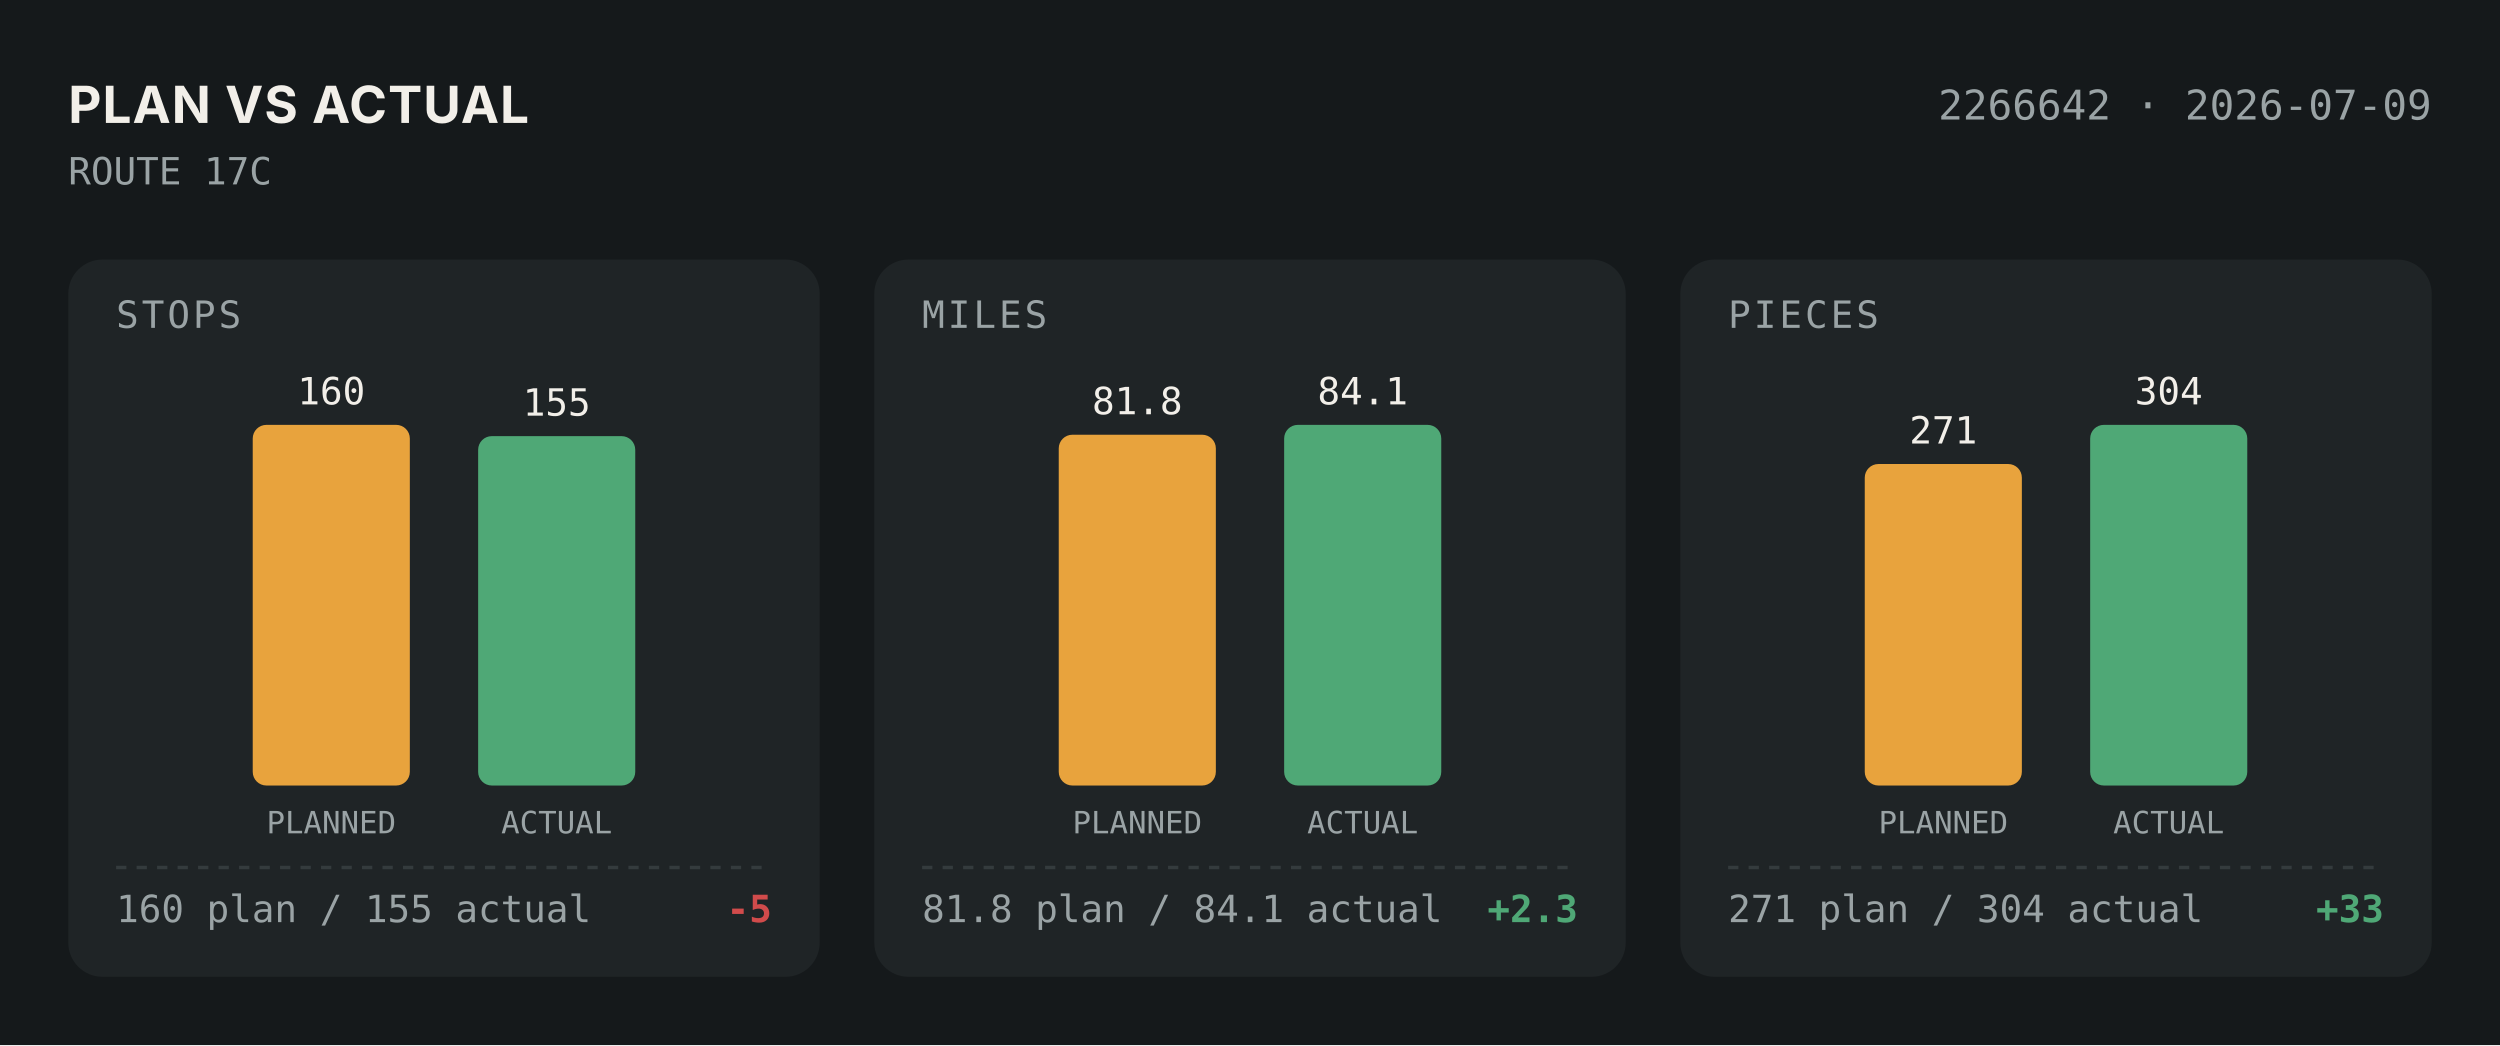
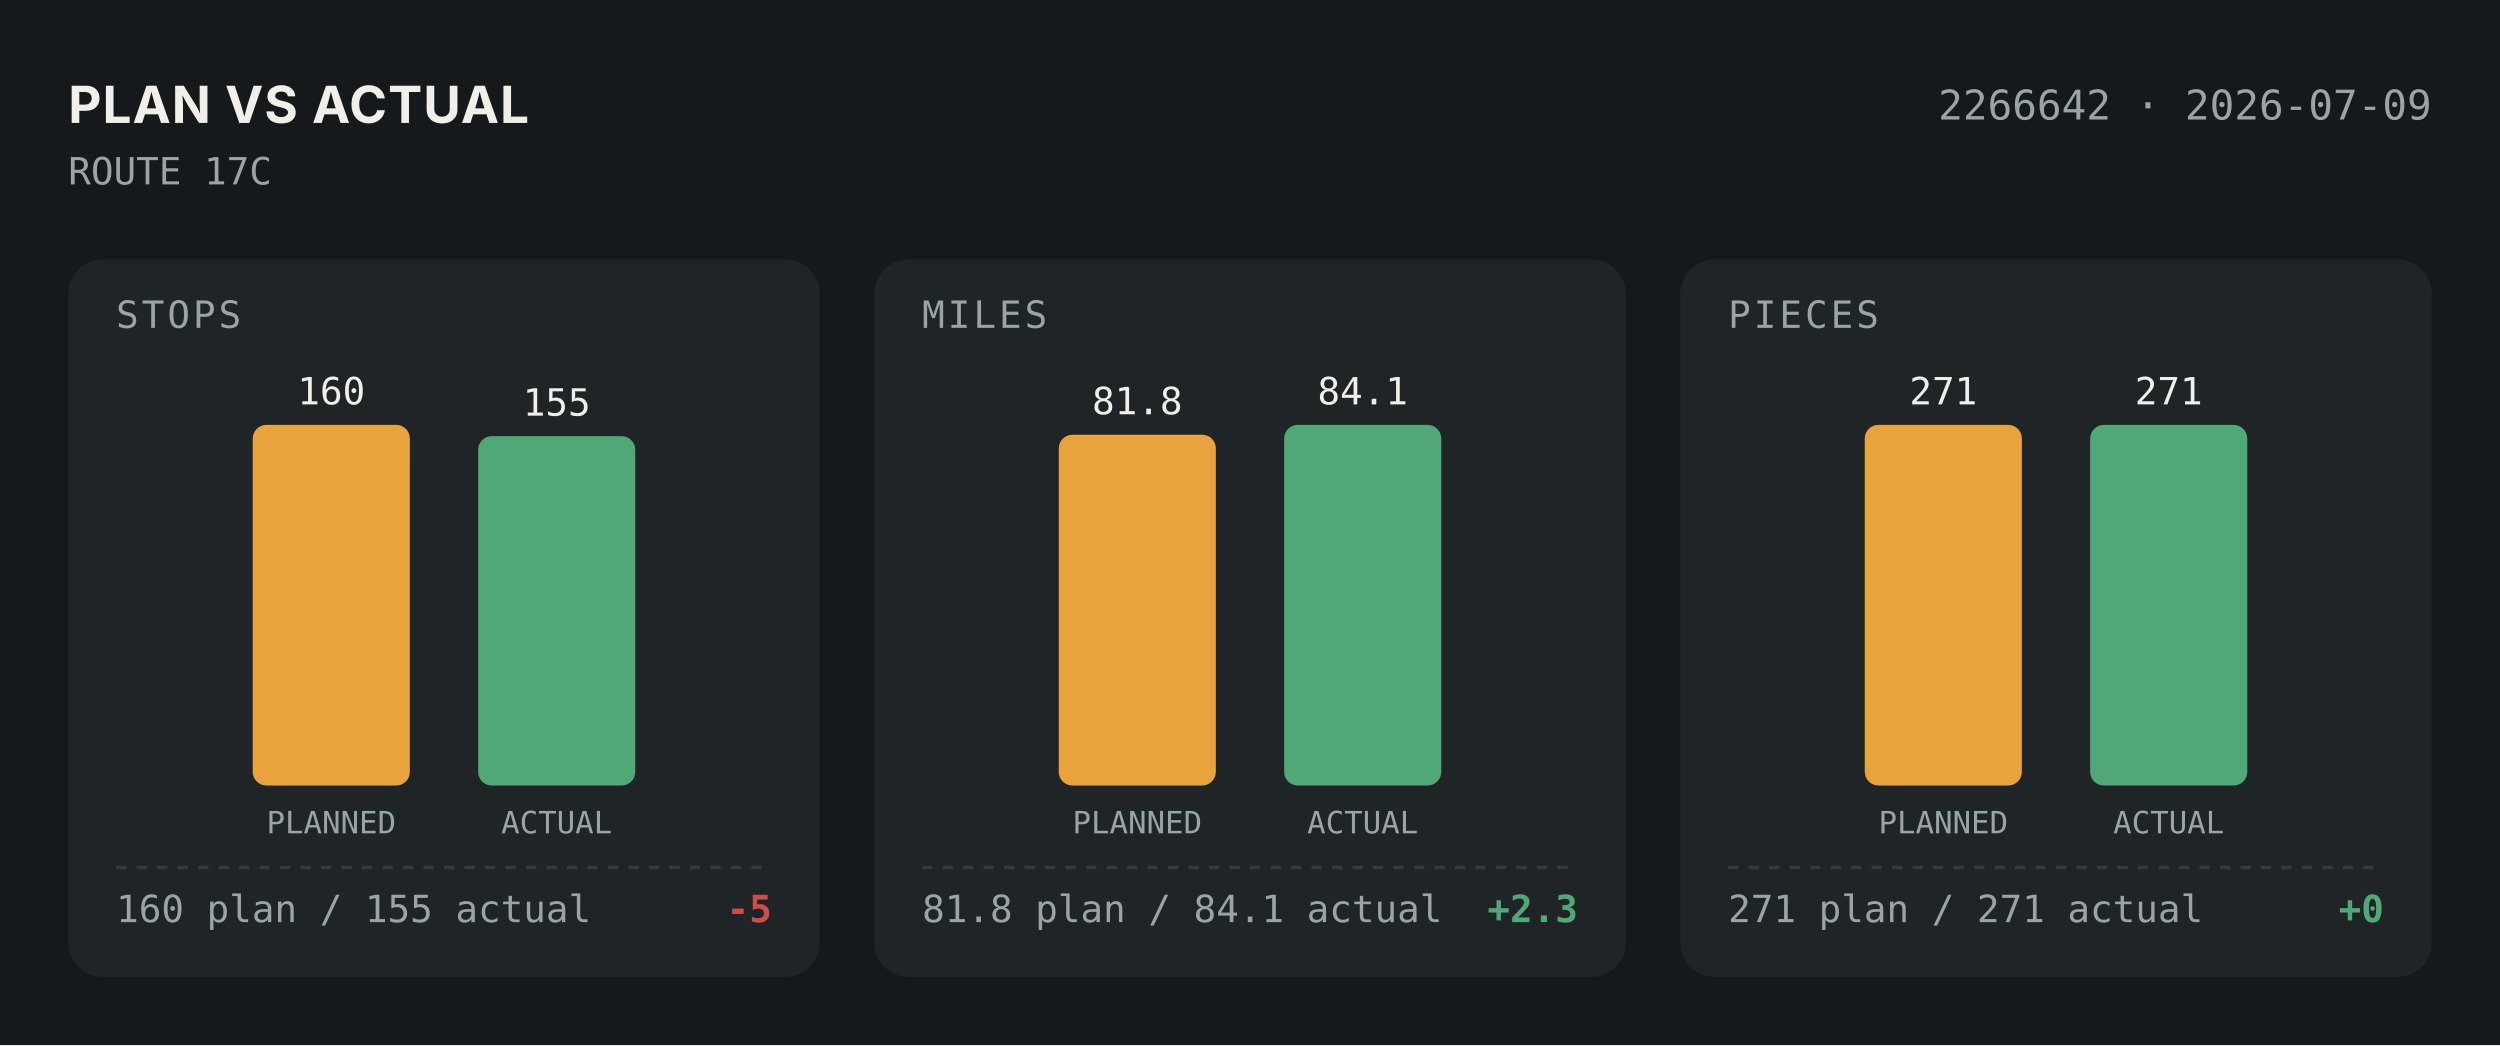
<svg xmlns="http://www.w3.org/2000/svg" viewBox="0 0 732 306" width="732" height="306">
  <rect width="732" height="306" fill="#15191B" />
  <text x="20" y="36" font-family="-apple-system,sans-serif" font-size="15" font-weight="700" letter-spacing="0.02em" fill="#F2EFE9">PLAN VS ACTUAL</text>
  <text x="712" y="35" font-family="'JetBrains Mono','SF Mono',Menlo,Consolas,monospace" font-size="12" fill="#9AA3A5" text-anchor="end">2266642 · 2026-07-09</text>
  <text x="20" y="54" font-family="'JetBrains Mono','SF Mono',Menlo,Consolas,monospace" font-size="11" fill="#9AA3A5">ROUTE 17C</text>
  <rect x="20" y="76" width="220" height="210" rx="10" fill="#1F2426" />
  <text x="34" y="96" font-family="'JetBrains Mono','SF Mono',Menlo,Consolas,monospace" font-size="11" letter-spacing="0.08em" fill="#9AA3A5">STOPS</text>
  <text x="97.0" y="118.4" font-family="'JetBrains Mono','SF Mono',Menlo,Consolas,monospace" font-size="11" fill="#F2EFE9" text-anchor="middle">160</text>
  <rect x="74.0" y="124.4" width="46" height="105.6" rx="4" fill="#E8A33D" />
  <text x="163.0" y="121.7" font-family="'JetBrains Mono','SF Mono',Menlo,Consolas,monospace" font-size="11" fill="#F2EFE9" text-anchor="middle">155</text>
  <rect x="140.0" y="127.7" width="46" height="102.3" rx="4" fill="#4FA876" />
  <text x="97.0" y="244" font-family="'JetBrains Mono','SF Mono',Menlo,Consolas,monospace" font-size="9" fill="#9AA3A5" text-anchor="middle">PLANNED</text>
  <text x="163.0" y="244" font-family="'JetBrains Mono','SF Mono',Menlo,Consolas,monospace" font-size="9" fill="#9AA3A5" text-anchor="middle">ACTUAL</text>
  <line x1="34" y1="254" x2="226" y2="254" stroke="#343B3D" stroke-dasharray="3,3" />
  <text x="34" y="270" font-family="'JetBrains Mono','SF Mono',Menlo,Consolas,monospace" font-size="11" fill="#9AA3A5">160 plan / 155 actual</text>
  <text x="226" y="270" font-family="'JetBrains Mono','SF Mono',Menlo,Consolas,monospace" font-size="11" font-weight="700" fill="#D14B4B" text-anchor="end">-5</text>
  <rect x="256" y="76" width="220" height="210" rx="10" fill="#1F2426" />
  <text x="270" y="96" font-family="'JetBrains Mono','SF Mono',Menlo,Consolas,monospace" font-size="11" letter-spacing="0.08em" fill="#9AA3A5">MILES</text>
  <text x="333.0" y="121.288" font-family="'JetBrains Mono','SF Mono',Menlo,Consolas,monospace" font-size="11" fill="#F2EFE9" text-anchor="middle">81.8</text>
  <rect x="310.0" y="127.288" width="46" height="102.712" rx="4" fill="#E8A33D" />
  <text x="399.0" y="118.4" font-family="'JetBrains Mono','SF Mono',Menlo,Consolas,monospace" font-size="11" fill="#F2EFE9" text-anchor="middle">84.1</text>
  <rect x="376.0" y="124.4" width="46" height="105.6" rx="4" fill="#4FA876" />
  <text x="333.0" y="244" font-family="'JetBrains Mono','SF Mono',Menlo,Consolas,monospace" font-size="9" fill="#9AA3A5" text-anchor="middle">PLANNED</text>
  <text x="399.0" y="244" font-family="'JetBrains Mono','SF Mono',Menlo,Consolas,monospace" font-size="9" fill="#9AA3A5" text-anchor="middle">ACTUAL</text>
  <line x1="270" y1="254" x2="462" y2="254" stroke="#343B3D" stroke-dasharray="3,3" />
  <text x="270" y="270" font-family="'JetBrains Mono','SF Mono',Menlo,Consolas,monospace" font-size="11" fill="#9AA3A5">81.8 plan / 84.1 actual</text>
  <text x="462" y="270" font-family="'JetBrains Mono','SF Mono',Menlo,Consolas,monospace" font-size="11" font-weight="700" fill="#4FA876" text-anchor="end">+2.3</text>
  <rect x="492" y="76" width="220" height="210" rx="10" fill="#1F2426" />
  <text x="506" y="96" font-family="'JetBrains Mono','SF Mono',Menlo,Consolas,monospace" font-size="11" letter-spacing="0.08em" fill="#9AA3A5">PIECES</text>
-   <text x="569.0" y="129.863" font-family="'JetBrains Mono','SF Mono',Menlo,Consolas,monospace" font-size="11" fill="#F2EFE9" text-anchor="middle">271</text>
-   <rect x="546.0" y="135.863" width="46" height="94.137" rx="4" fill="#E8A33D" />
-   <text x="635.0" y="118.4" font-family="'JetBrains Mono','SF Mono',Menlo,Consolas,monospace" font-size="11" fill="#F2EFE9" text-anchor="middle">304</text>
+   <text x="569.0" y="118.4" font-family="'JetBrains Mono','SF Mono',Menlo,Consolas,monospace" font-size="11" fill="#F2EFE9" text-anchor="middle">271</text>
+   <rect x="546.0" y="124.4" width="46" height="105.6" rx="4" fill="#E8A33D" />
+   <text x="635.0" y="118.4" font-family="'JetBrains Mono','SF Mono',Menlo,Consolas,monospace" font-size="11" fill="#F2EFE9" text-anchor="middle">271</text>
  <rect x="612.0" y="124.4" width="46" height="105.6" rx="4" fill="#4FA876" />
  <text x="569.0" y="244" font-family="'JetBrains Mono','SF Mono',Menlo,Consolas,monospace" font-size="9" fill="#9AA3A5" text-anchor="middle">PLANNED</text>
  <text x="635.0" y="244" font-family="'JetBrains Mono','SF Mono',Menlo,Consolas,monospace" font-size="9" fill="#9AA3A5" text-anchor="middle">ACTUAL</text>
  <line x1="506" y1="254" x2="698" y2="254" stroke="#343B3D" stroke-dasharray="3,3" />
-   <text x="506" y="270" font-family="'JetBrains Mono','SF Mono',Menlo,Consolas,monospace" font-size="11" fill="#9AA3A5">271 plan / 304 actual</text>
-   <text x="698" y="270" font-family="'JetBrains Mono','SF Mono',Menlo,Consolas,monospace" font-size="11" font-weight="700" fill="#4FA876" text-anchor="end">+33</text>
+   <text x="506" y="270" font-family="'JetBrains Mono','SF Mono',Menlo,Consolas,monospace" font-size="11" fill="#9AA3A5">271 plan / 271 actual</text>
+   <text x="698" y="270" font-family="'JetBrains Mono','SF Mono',Menlo,Consolas,monospace" font-size="11" font-weight="700" fill="#4FA876" text-anchor="end">+0</text>
</svg>
